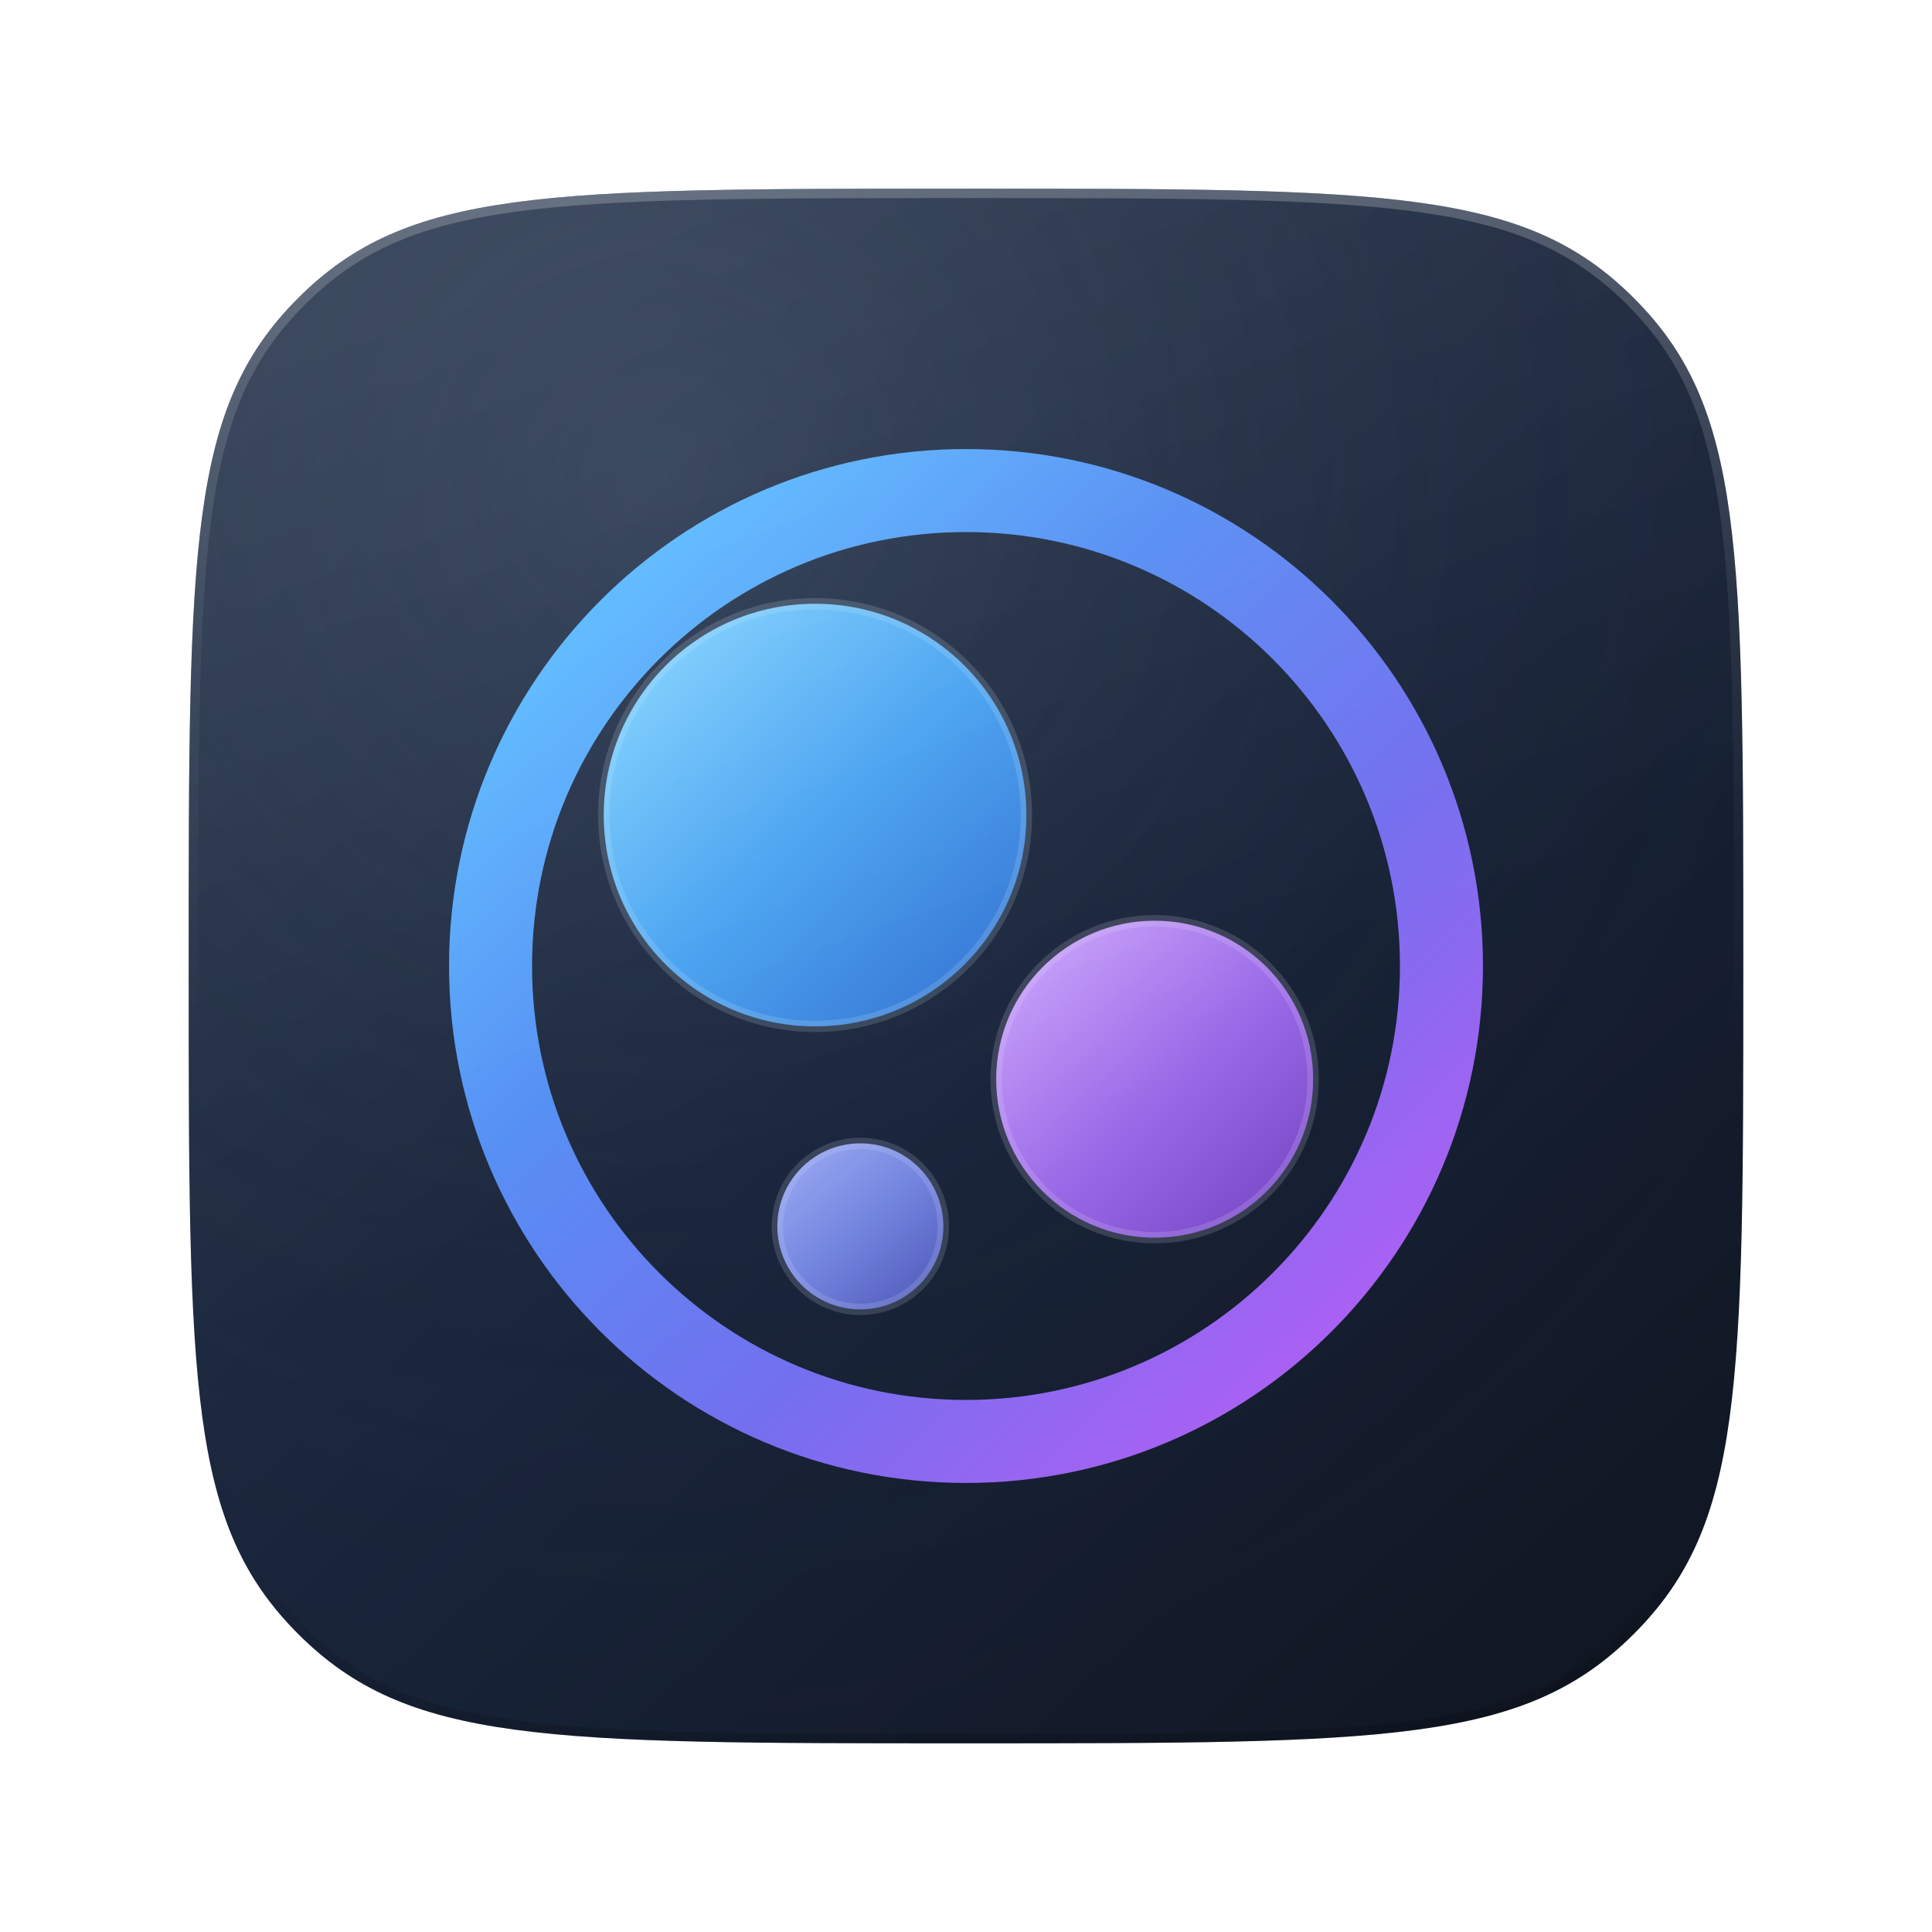
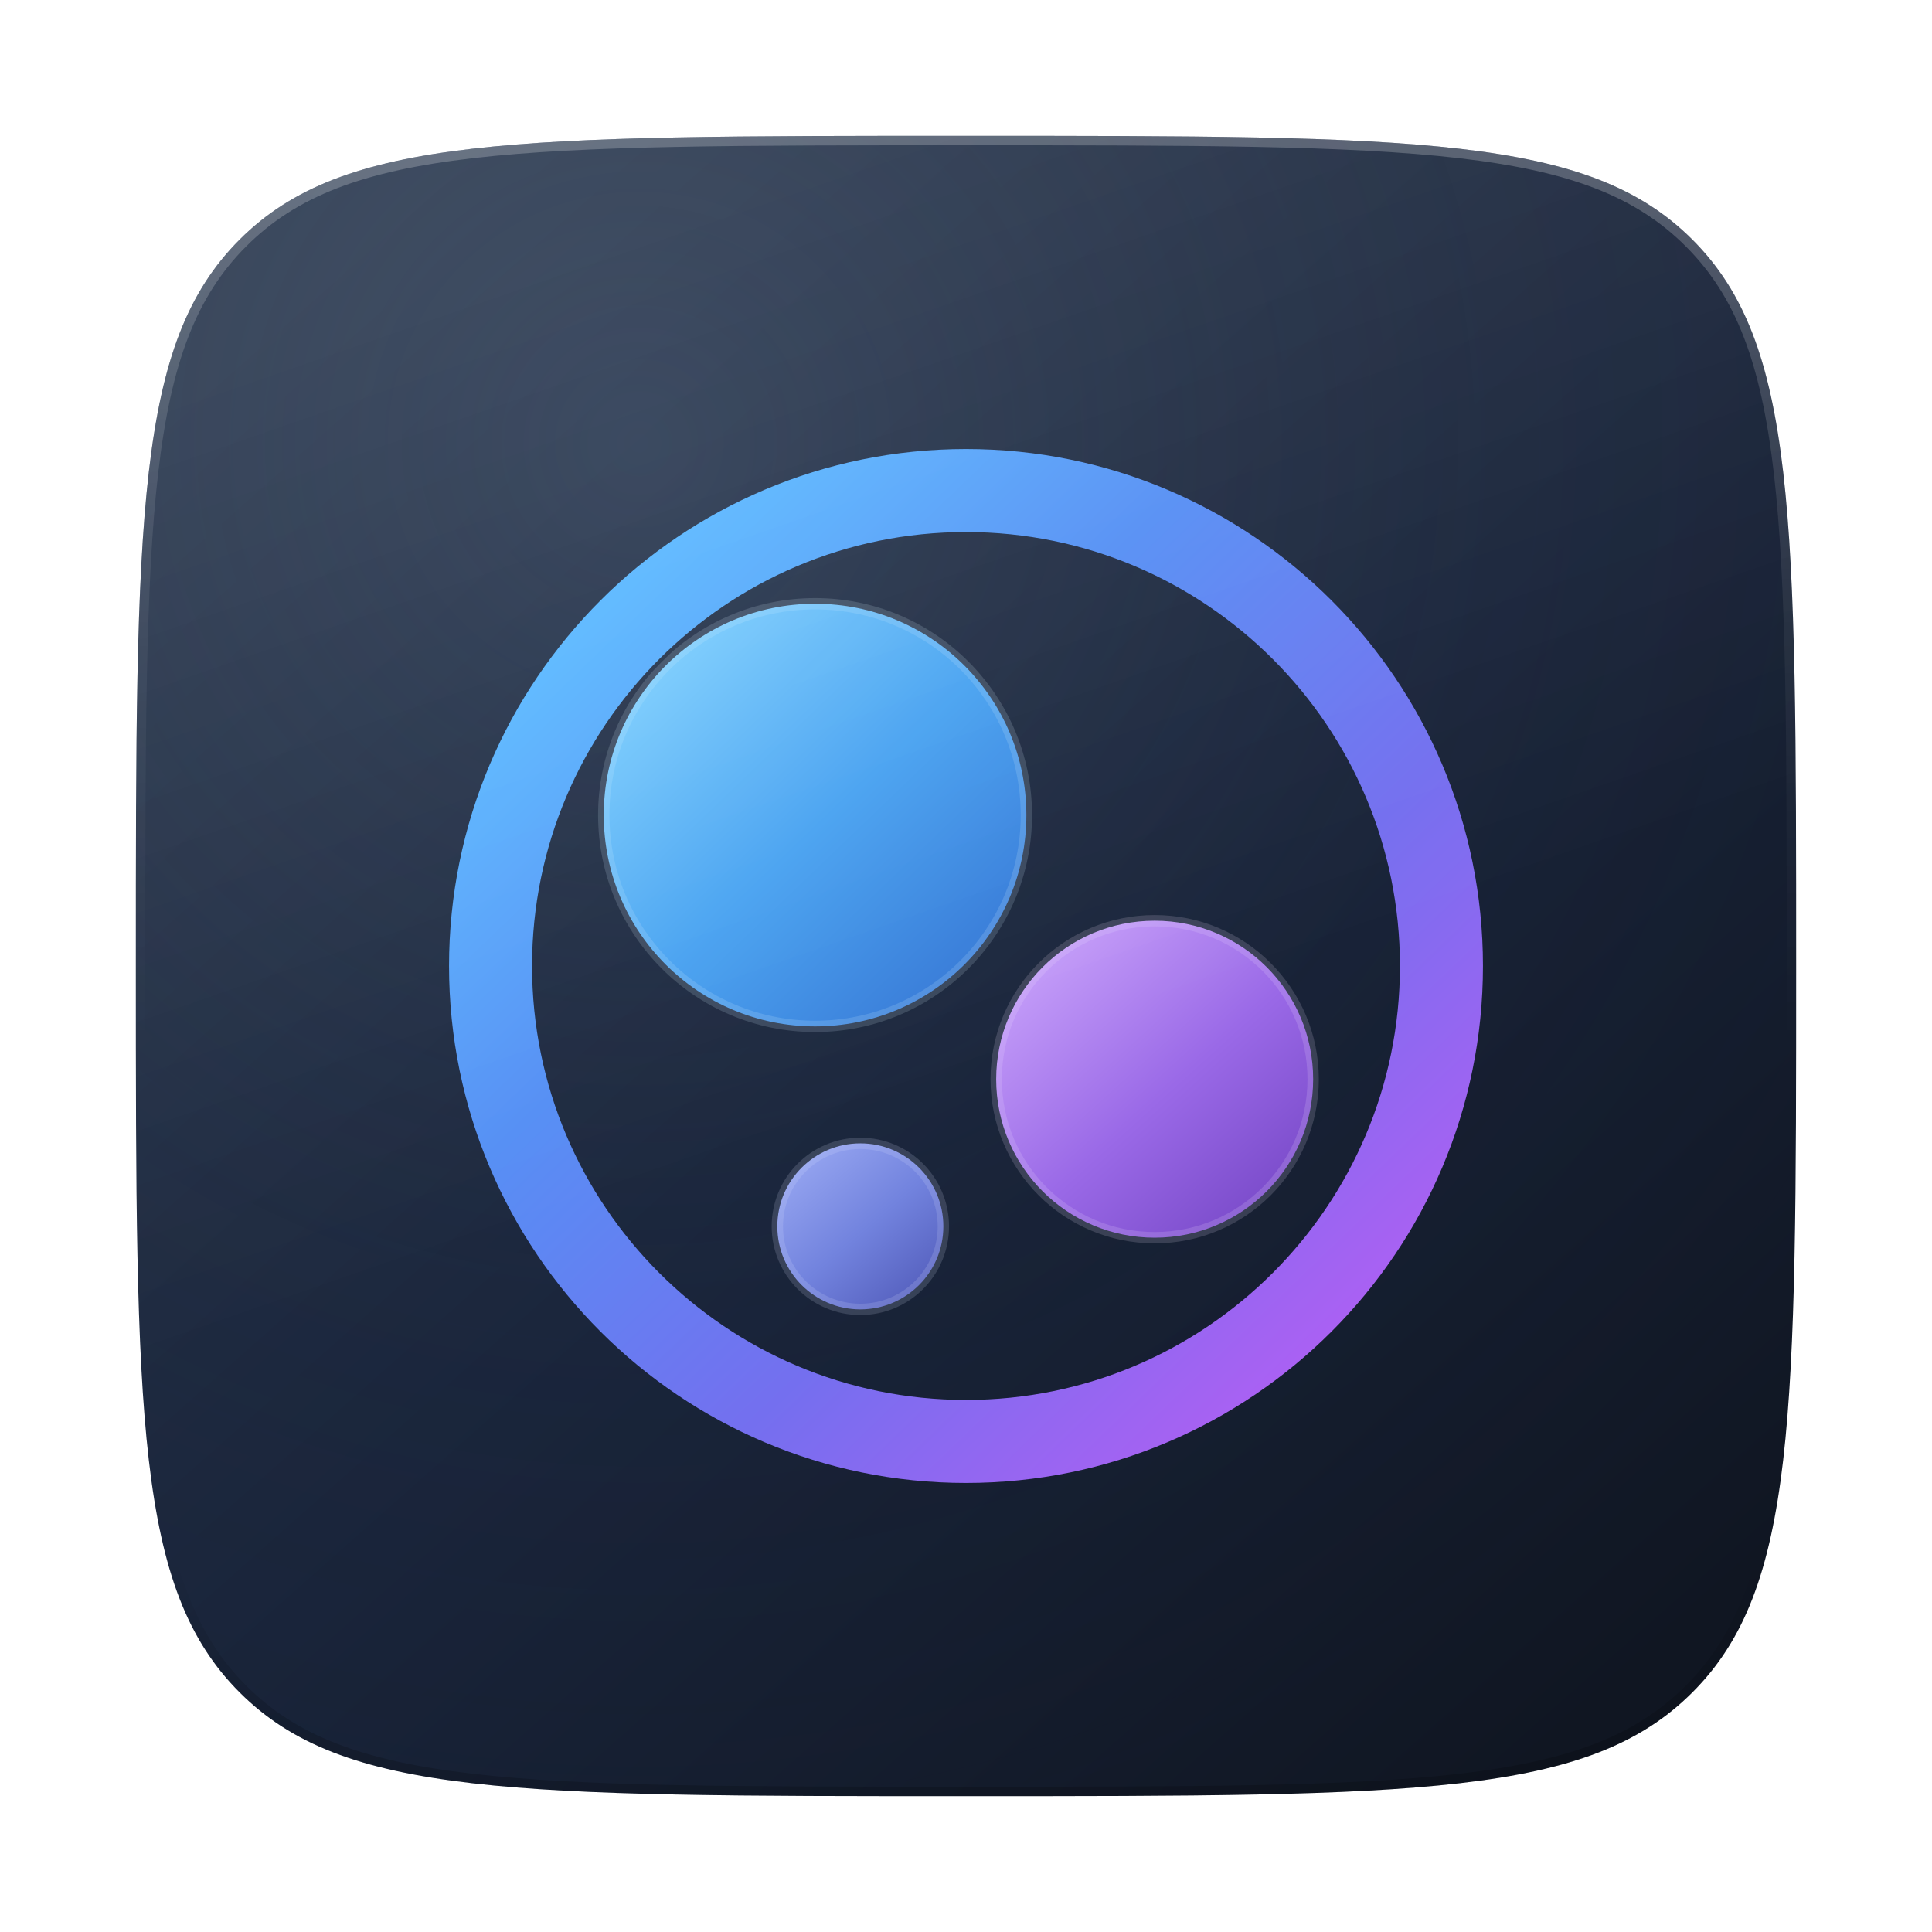
<svg xmlns="http://www.w3.org/2000/svg" width="1024" height="1024" viewBox="0 0 1024 1024" role="img" aria-label="OpenProgram">
  <defs>
    <linearGradient id="op-background" x1="176" y1="132" x2="856" y2="900" gradientUnits="userSpaceOnUse">
      <stop offset="0" stop-color="#29374D" />
      <stop offset="0.52" stop-color="#19243A" />
      <stop offset="1" stop-color="#101622" />
    </linearGradient>
    <radialGradient id="op-background-light" cx="0.3" cy="0.18" r="0.92">
      <stop offset="0" stop-color="#536784" stop-opacity="0.28" />
      <stop offset="0.58" stop-color="#25324A" stop-opacity="0.08" />
      <stop offset="1" stop-color="#101622" stop-opacity="0" />
    </radialGradient>
    <linearGradient id="op-ring" x1="326" y1="318" x2="710" y2="718" gradientUnits="userSpaceOnUse">
      <stop offset="0" stop-color="#5CB8FF" />
      <stop offset="0.3" stop-color="#568FF4" />
      <stop offset="0.66" stop-color="#746FEF" />
      <stop offset="1" stop-color="#AD60F3" />
    </linearGradient>
    <linearGradient id="op-node-blue" x1="338" y1="334" x2="526" y2="530" gradientUnits="userSpaceOnUse">
      <stop offset="0" stop-color="#83D3FF" />
      <stop offset="0.52" stop-color="#4AA3F1" />
      <stop offset="1" stop-color="#3575D4" />
    </linearGradient>
    <linearGradient id="op-node-purple" x1="546" y1="500" x2="684" y2="652" gradientUnits="userSpaceOnUse">
      <stop offset="0" stop-color="#C8A2FA" />
      <stop offset="0.52" stop-color="#9A69E7" />
      <stop offset="1" stop-color="#7445C4" />
    </linearGradient>
    <linearGradient id="op-node-indigo" x1="418" y1="608" x2="492" y2="694" gradientUnits="userSpaceOnUse">
      <stop offset="0" stop-color="#9BAAF3" />
      <stop offset="0.52" stop-color="#7283DE" />
      <stop offset="1" stop-color="#5059B8" />
    </linearGradient>
    <linearGradient id="op-rim-light" x1="512" y1="100" x2="512" y2="924" gradientUnits="userSpaceOnUse">
      <stop offset="0" stop-color="#FFFFFF" stop-opacity="0.22" />
      <stop offset="0.28" stop-color="#FFFFFF" stop-opacity="0.06" />
      <stop offset="0.55" stop-color="#FFFFFF" stop-opacity="0" />
      <stop offset="0.88" stop-color="#000000" stop-opacity="0" />
      <stop offset="1" stop-color="#000000" stop-opacity="0.18" />
    </linearGradient>
    <linearGradient id="op-top-sheen" x1="400" y1="100" x2="560" y2="560" gradientUnits="userSpaceOnUse">
      <stop offset="0" stop-color="#FFFFFF" stop-opacity="0.07" />
      <stop offset="1" stop-color="#FFFFFF" stop-opacity="0" />
    </linearGradient>
    <clipPath id="op-mark-interior">
      <circle cx="512" cy="512" r="228" />
    </clipPath>
    <clipPath id="op-squircle-clip">
-       <path d="M512 100C736 100 808 100 866 158C924 216 924 288 924 512C924 736 924 808 866 866C808 924 736 924 512 924C288 924 216 924 158 866C100 808 100 736 100 512C100 288 100 216 158 158C216 100 288 100 512 100Z" />
+       <path d="M512 72C752 72 842 72 897 127C952 182 952 272 952 512C952 752 952 842 897 897C842 952 752 952 512 952C272 952 182 952 127 897C72 842 72 752 72 512C72 272 72 182 127 127C182 72 272 72 512 72Z" />
    </clipPath>
  </defs>
-   <path id="op-squircle" d="M512 100C736 100 808 100 866 158C924 216 924 288 924 512C924 736 924 808 866 866C808 924 736 924 512 924C288 924 216 924 158 866C100 808 100 736 100 512C100 288 100 216 158 158C216 100 288 100 512 100Z" fill="url(#op-background)" />
-   <path d="M512 100C736 100 808 100 866 158C924 216 924 288 924 512C924 736 924 808 866 866C808 924 736 924 512 924C288 924 216 924 158 866C100 808 100 736 100 512C100 288 100 216 158 158C216 100 288 100 512 100Z" fill="url(#op-background-light)" />
+   <path id="op-squircle" d="M512 72C752 72 842 72 897 127C952 182 952 272 952 512C952 752 952 842 897 897C842 952 752 952 512 952C272 952 182 952 127 897C72 842 72 752 72 512C72 272 72 182 127 127C182 72 272 72 512 72Z" fill="url(#op-background)" />
+   <path d="M512 72C752 72 842 72 897 127C952 182 952 272 952 512C952 752 952 842 897 897C842 952 752 952 512 952C272 952 182 952 127 897C72 842 72 752 72 512C72 272 72 182 127 127C182 72 272 72 512 72Z" fill="url(#op-background-light)" />
  <circle cx="512" cy="512" r="252" fill="none" stroke="url(#op-ring)" stroke-width="44" />
  <g clip-path="url(#op-mark-interior)">
    <circle id="op-node-a" cx="432" cy="432" r="112" fill="url(#op-node-blue)" stroke="#D9EEFF" stroke-opacity="0.16" stroke-width="6" />
    <circle id="op-node-b" cx="612" cy="572" r="84" fill="url(#op-node-purple)" stroke="#EFE3FF" stroke-opacity="0.16" stroke-width="6" />
    <circle id="op-node-c" cx="456" cy="650" r="44" fill="url(#op-node-indigo)" stroke="#E0E5FF" stroke-opacity="0.16" stroke-width="6" />
  </g>
  <g clip-path="url(#op-squircle-clip)">
-     <path d="M512 100C736 100 808 100 866 158C924 216 924 288 924 512C924 736 924 808 866 866C808 924 736 924 512 924C288 924 216 924 158 866C100 808 100 736 100 512C100 288 100 216 158 158C216 100 288 100 512 100Z" fill="url(#op-top-sheen)" />
-     <path d="M512 100C736 100 808 100 866 158C924 216 924 288 924 512C924 736 924 808 866 866C808 924 736 924 512 924C288 924 216 924 158 866C100 808 100 736 100 512C100 288 100 216 158 158C216 100 288 100 512 100Z" fill="none" stroke="url(#op-rim-light)" stroke-width="10" />
+     <path d="M512 72C752 72 842 72 897 127C952 182 952 272 952 512C952 752 952 842 897 897C842 952 752 952 512 952C272 952 182 952 127 897C72 842 72 752 72 512C72 272 72 182 127 127C182 72 272 72 512 72Z" fill="url(#op-top-sheen)" />
+     <path d="M512 72C752 72 842 72 897 127C952 182 952 272 952 512C952 752 952 842 897 897C842 952 752 952 512 952C272 952 182 952 127 897C72 842 72 752 72 512C72 272 72 182 127 127C182 72 272 72 512 72Z" fill="none" stroke="url(#op-rim-light)" stroke-width="10" />
  </g>
</svg>
